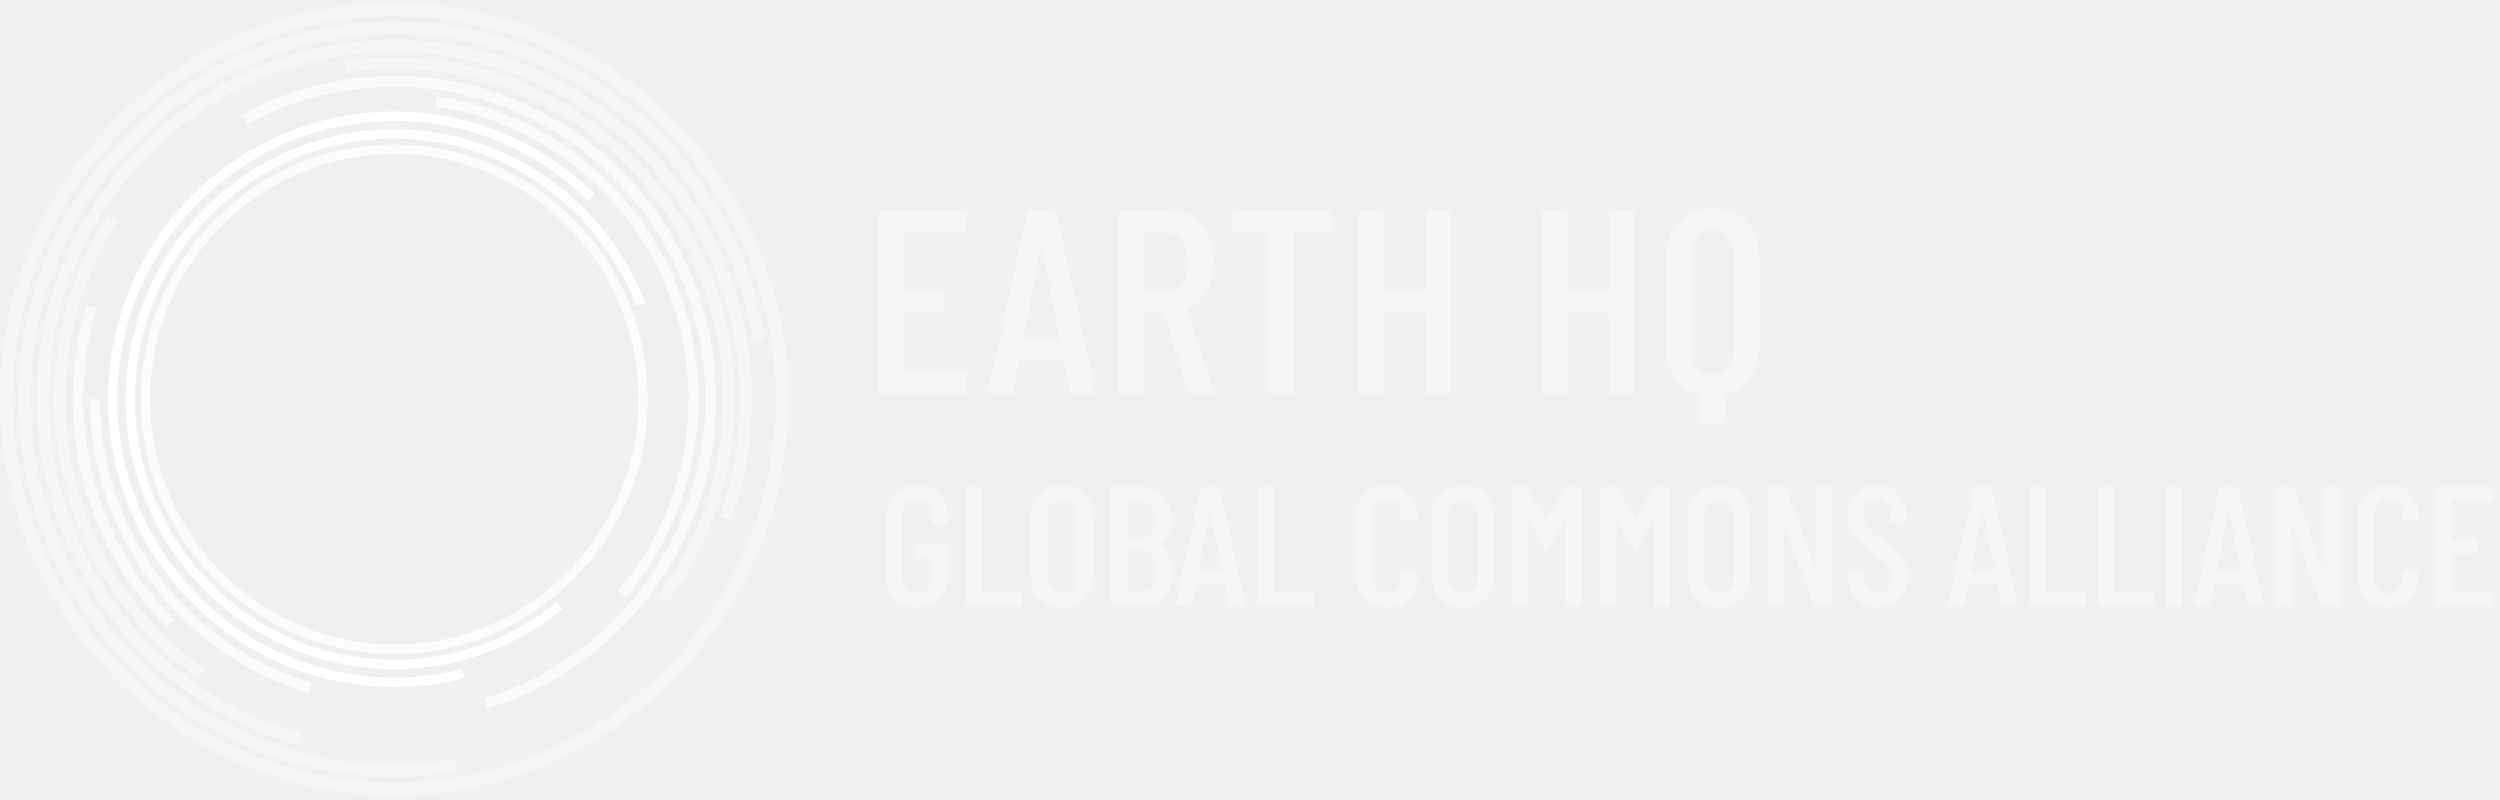
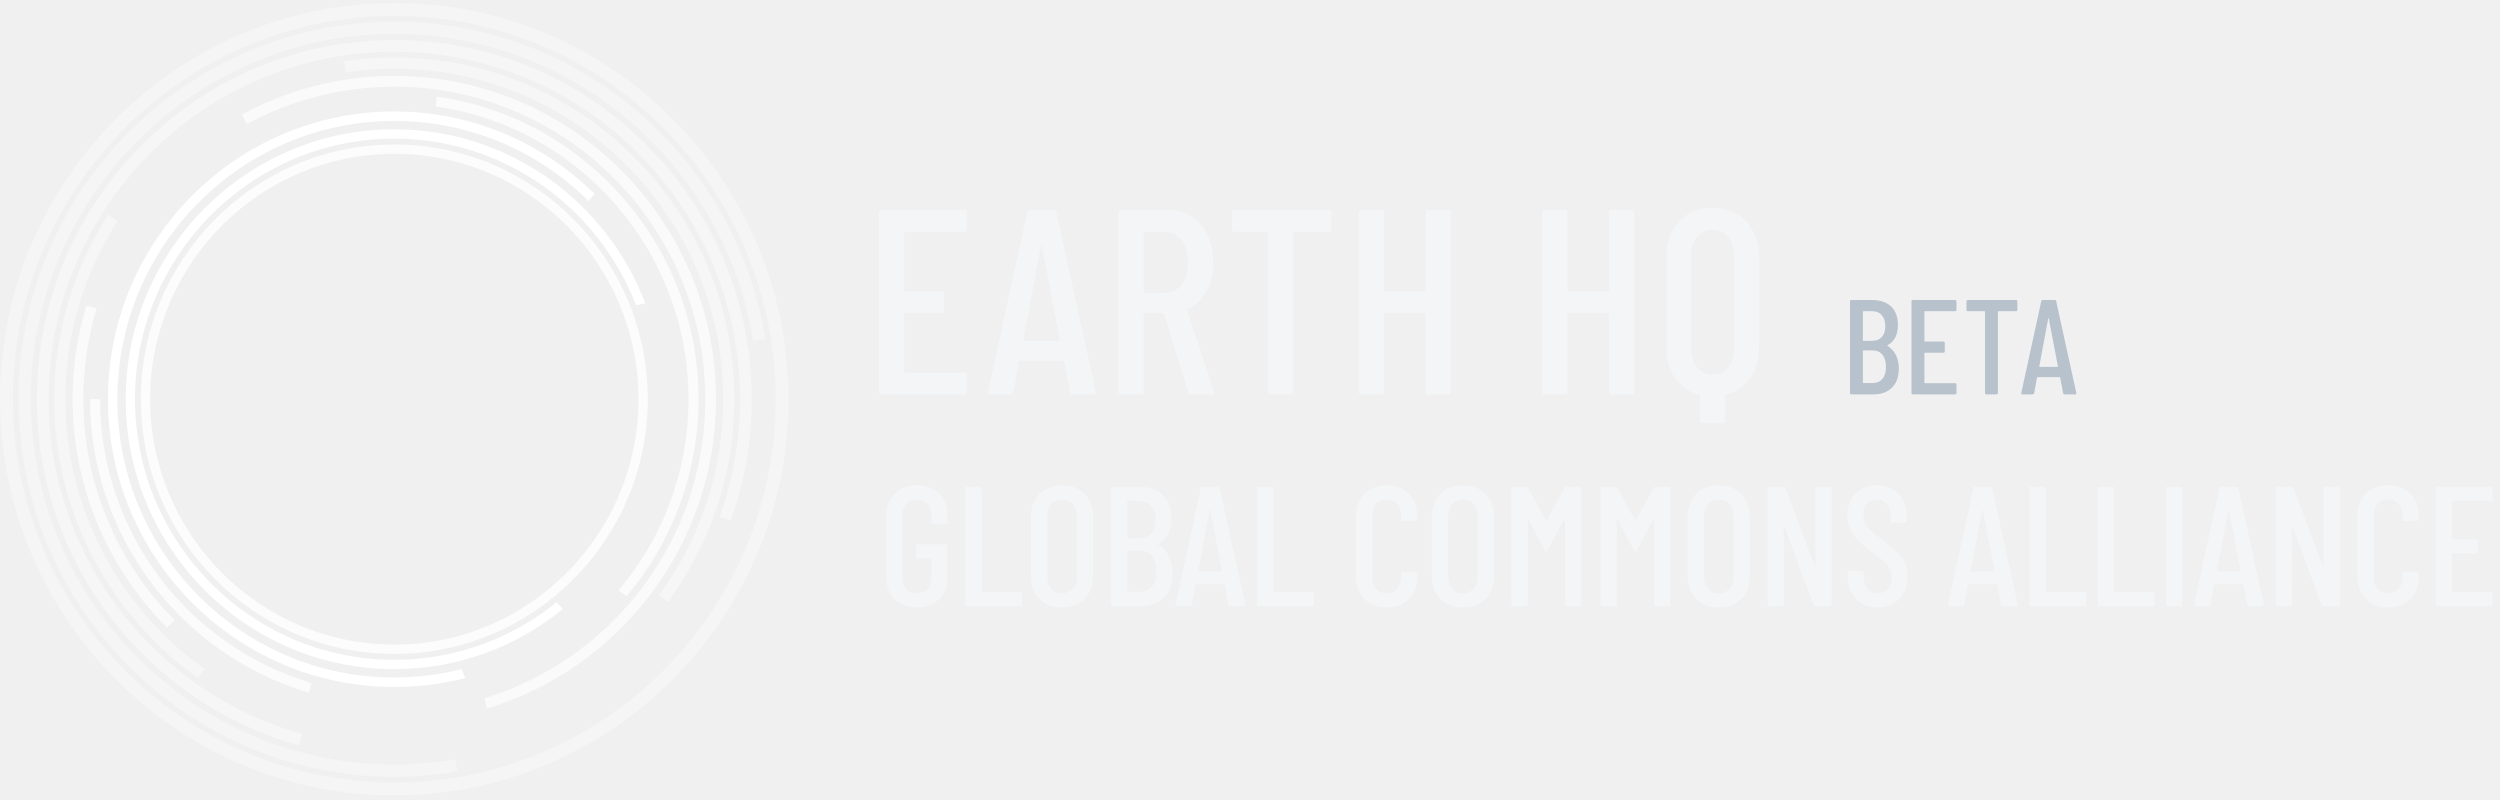
<svg xmlns="http://www.w3.org/2000/svg" width="200px" height="64px" viewBox="0 0 200 64" version="1.1">
  <g id="UI-kit" stroke="none" stroke-width="1" fill="none" fill-rule="evenodd">
-     <g id="Earth-Dashboard-UI-kit" transform="translate(-134, -2851)">
-       <g id="Earth-HQ_1-Copy-2" transform="translate(134, 2851)">
+     <g id="Earth-Dashboard-UI-kit" transform="translate(-134, -3031)">
+       <g id="Earth-HQ_1-Copy-2" transform="translate(134, 3031)">
        <path d="M31.543,12.305 C20.772,12.305 12.008,21.112 12.008,31.937 C12.008,42.761 20.772,51.567 31.543,51.567 C42.315,51.567 51.079,42.761 51.079,31.937 C51.079,21.112 42.315,12.305 31.543,12.305 Z M31.543,52.312 C20.364,52.312 11.268,43.172 11.268,31.937 C11.268,20.701 20.364,11.561 31.543,11.561 C42.724,11.561 51.819,20.701 51.819,31.937 C51.819,43.172 42.724,52.312 31.543,52.312 L31.543,52.312 Z" id="Fill-1" fill="#FFFFFF" opacity="0.795" />
        <path d="M31.537,10.346 C19.699,10.346 10.058,20.034 10.058,31.932 C10.058,43.841 19.699,53.529 31.537,53.529 C36.648,53.529 41.352,51.731 45.031,48.716 L44.524,48.183 C40.969,51.06 36.451,52.785 31.537,52.785 C20.106,52.785 10.798,43.432 10.798,31.932 C10.798,20.444 20.106,11.09 31.537,11.09 C40.34,11.09 47.882,16.622 50.882,24.413 L51.623,24.265 C48.549,16.139 40.697,10.346 31.537,10.346" id="Fill-2" fill="#FFFFFF" />
        <path d="M31.537,9.676 C37.599,9.676 43.093,12.119 47.092,16.089 L47.561,15.506 C43.426,11.424 37.772,8.919 31.537,8.919 C18.909,8.919 8.638,19.241 8.638,31.932 C8.638,44.623 18.909,54.956 31.537,54.956 C33.5,54.956 35.401,54.708 37.216,54.248 L36.932,53.529 C35.204,53.963 33.402,54.199 31.537,54.199 C19.329,54.199 9.391,44.213 9.391,31.932 C9.391,19.662 19.329,9.676 31.537,9.676" id="Fill-3" fill="#FFFFFF" />
        <path d="M8.008,31.932 L7.206,31.932 C7.206,43.034 14.613,52.45 24.723,55.416 L24.92,54.633 C15.156,51.756 8.008,42.674 8.008,31.932 Z M34.945,7.728 L34.846,8.522 C46.277,10.135 55.079,20.022 55.079,31.932 C55.079,37.775 52.969,43.121 49.462,47.252 L50.129,47.698 C53.721,43.432 55.882,37.935 55.882,31.932 C55.882,19.612 46.771,9.391 34.945,7.728 L34.945,7.728 Z" id="Fill-4" fill="#FFFFFF" opacity="0.703" />
        <path d="M7.737,24.662 L6.922,24.439 C6.193,26.808 5.811,29.326 5.811,31.932 C5.811,39.064 8.699,45.54 13.366,50.205 L13.959,49.609 C9.453,45.081 6.663,38.829 6.663,31.932 C6.663,29.4 7.033,26.969 7.737,24.662 Z M31.537,6.077 C27.142,6.077 22.995,7.194 19.366,9.155 L19.724,9.936 C23.242,8.026 27.266,6.934 31.537,6.934 C45.265,6.934 56.425,18.149 56.425,31.932 C56.425,43.208 48.969,52.76 38.747,55.862 L38.957,56.68 C49.549,53.48 57.276,43.604 57.276,31.932 C57.276,17.677 45.734,6.077 31.537,6.077 L31.537,6.077 Z" id="Fill-5" fill="#FFFFFF" opacity="0.696" />
        <path d="M5.231,31.932 C5.231,26.683 6.761,21.796 9.403,17.69 L8.638,17.206 C5.922,21.461 4.342,26.51 4.342,31.932 C4.342,41.136 8.885,49.299 15.847,54.248 L16.378,53.529 C9.638,48.74 5.231,40.851 5.231,31.932 Z M31.537,4.602 C30.179,4.602 28.846,4.701 27.538,4.9 L27.649,5.78 L27.636,5.793 C28.908,5.594 30.217,5.495 31.537,5.495 C46.055,5.495 57.857,17.354 57.857,31.932 C57.857,37.811 55.944,43.245 52.697,47.636 L53.425,48.158 C56.771,43.618 58.746,38.01 58.746,31.932 C58.746,16.859 46.549,4.602 31.537,4.602 L31.537,4.602 Z" id="Fill-6" fill="#FFFFFF" opacity="0.399" />
        <path d="M31.537,3.2 C15.773,3.2 2.947,16.089 2.947,31.932 C2.947,45.143 11.848,56.283 23.933,59.633 L24.167,58.715 C12.49,55.477 3.885,44.697 3.885,31.932 C3.885,16.61 16.292,4.143 31.537,4.143 C46.796,4.143 59.203,16.61 59.203,31.932 C59.203,35.231 58.622,38.407 57.573,41.347 L58.45,41.645 C59.548,38.605 60.141,35.343 60.141,31.932 C60.141,16.089 47.315,3.2 31.537,3.2" id="Fill-7" fill="#FFFFFF" opacity="0.399" />
        <path d="M31.537,1.724 C14.959,1.724 1.478,15.27 1.478,31.932 C1.478,48.592 14.959,62.151 31.537,62.151 C33.266,62.151 34.969,62.002 36.624,61.705 L36.414,60.75 L36.414,60.736 C34.834,61.022 33.204,61.159 31.537,61.159 C15.513,61.159 2.465,48.046 2.465,31.932 C2.465,15.828 15.513,2.716 31.537,2.716 C45.993,2.716 58.017,13.373 60.251,27.266 L61.227,27.143 C58.944,12.753 46.5,1.724 31.537,1.724" id="Fill-8" fill="#FFFFFF" opacity="0.304" />
        <path d="M31.543,1.279 C14.721,1.279 1.036,15.031 1.036,31.937 C1.036,48.841 14.721,62.594 31.543,62.594 C48.366,62.594 62.051,48.841 62.051,31.937 C62.051,15.031 48.366,1.279 31.543,1.279 Z M31.543,63.634 C14.15,63.634 0,49.415 0,31.937 C0,14.458 14.15,0.238 31.543,0.238 C48.937,0.238 63.087,14.458 63.087,31.937 C63.087,49.415 48.937,63.634 31.543,63.634 L31.543,63.634 Z" id="Fill-10" fill="#FFFFFF" opacity="0.303" />
        <path d="M77.141,18.547 L72.419,18.547 C72.363,18.547 72.335,18.575 72.335,18.632 L72.335,23.207 C72.335,23.264 72.363,23.293 72.419,23.293 L75.315,23.293 C75.455,23.293 75.525,23.362 75.525,23.503 L75.525,24.832 C75.525,24.972 75.455,25.043 75.315,25.043 L72.419,25.043 C72.363,25.043 72.335,25.071 72.335,25.127 L72.335,29.725 C72.335,29.781 72.363,29.809 72.419,29.809 L77.141,29.809 C77.281,29.809 77.351,29.88 77.351,30.02 L77.351,31.348 C77.351,31.489 77.281,31.559 77.141,31.559 L70.53,31.559 C70.391,31.559 70.32,31.489 70.32,31.348 L70.32,17.008 C70.32,16.867 70.391,16.797 70.53,16.797 L77.141,16.797 C77.281,16.797 77.351,16.867 77.351,17.008 L77.351,18.337 C77.351,18.477 77.281,18.547 77.141,18.547" id="Fill-12" fill="#F3F5F7" />
        <path d="M81.926,27.257 L84.717,27.257 C84.759,27.257 84.78,27.229 84.78,27.172 L83.353,19.686 C83.339,19.658 83.325,19.644 83.311,19.644 C83.297,19.644 83.283,19.658 83.269,19.686 L81.863,27.172 C81.863,27.229 81.884,27.257 81.926,27.257 Z M85.599,31.37 L85.137,28.945 C85.137,28.916 85.126,28.895 85.105,28.881 C85.084,28.867 85.06,28.86 85.032,28.86 L81.611,28.86 C81.583,28.86 81.559,28.867 81.538,28.881 C81.517,28.895 81.506,28.916 81.506,28.945 L81.065,31.37 C81.051,31.496 80.974,31.559 80.834,31.559 L79.239,31.559 C79.169,31.559 79.117,31.538 79.082,31.496 C79.047,31.454 79.036,31.398 79.051,31.327 L82.178,16.986 C82.206,16.86 82.283,16.797 82.409,16.797 L84.276,16.797 C84.416,16.797 84.493,16.86 84.507,16.986 L87.655,31.327 L87.655,31.37 C87.655,31.496 87.592,31.559 87.466,31.559 L85.829,31.559 C85.703,31.559 85.626,31.496 85.599,31.37 L85.599,31.37 Z" id="Fill-13" fill="#F3F5F7" />
        <path d="M91.495,18.632 L91.495,23.356 C91.495,23.412 91.523,23.44 91.579,23.44 L93.132,23.44 C93.705,23.44 94.167,23.219 94.517,22.776 C94.866,22.333 95.042,21.746 95.042,21.015 C95.042,20.256 94.866,19.655 94.517,19.212 C94.167,18.768 93.705,18.547 93.132,18.547 L91.579,18.547 C91.523,18.547 91.495,18.575 91.495,18.632 Z M95.063,31.391 L93.132,25.106 C93.118,25.064 93.09,25.043 93.048,25.043 L91.579,25.043 C91.523,25.043 91.495,25.071 91.495,25.127 L91.495,31.348 C91.495,31.489 91.425,31.559 91.285,31.559 L89.69,31.559 C89.55,31.559 89.48,31.489 89.48,31.348 L89.48,17.008 C89.48,16.867 89.55,16.797 89.69,16.797 L93.447,16.797 C94.161,16.797 94.79,16.973 95.335,17.324 C95.881,17.676 96.304,18.171 96.605,18.811 C96.906,19.451 97.056,20.178 97.056,20.994 C97.056,21.879 96.875,22.649 96.511,23.303 C96.147,23.957 95.65,24.431 95.021,24.727 C94.979,24.769 94.965,24.81 94.979,24.853 L97.12,31.327 L97.14,31.412 C97.14,31.51 97.078,31.559 96.952,31.559 L95.315,31.559 C95.189,31.559 95.105,31.503 95.063,31.391 L95.063,31.391 Z" id="Fill-14" fill="#F3F5F7" />
        <path d="M106.521,17.008 L106.521,18.337 C106.521,18.477 106.451,18.547 106.312,18.547 L103.562,18.547 C103.506,18.547 103.478,18.575 103.478,18.632 L103.478,31.348 C103.478,31.489 103.408,31.559 103.268,31.559 L101.673,31.559 C101.534,31.559 101.463,31.489 101.463,31.348 L101.463,18.632 C101.463,18.575 101.435,18.547 101.38,18.547 L98.777,18.547 C98.637,18.547 98.567,18.477 98.567,18.337 L98.567,17.008 C98.567,16.867 98.637,16.797 98.777,16.797 L106.312,16.797 C106.451,16.797 106.521,16.867 106.521,17.008" id="Fill-15" fill="#F3F5F7" />
        <path d="M114.265,16.797 L115.86,16.797 C116,16.797 116.07,16.867 116.07,17.008 L116.07,31.348 C116.07,31.489 116,31.559 115.86,31.559 L114.265,31.559 C114.125,31.559 114.055,31.489 114.055,31.348 L114.055,25.127 C114.055,25.071 114.027,25.043 113.971,25.043 L110.803,25.043 C110.746,25.043 110.718,25.071 110.718,25.127 L110.718,31.348 C110.718,31.489 110.648,31.559 110.508,31.559 L108.913,31.559 C108.773,31.559 108.703,31.489 108.703,31.348 L108.703,17.008 C108.703,16.867 108.773,16.797 108.913,16.797 L110.508,16.797 C110.648,16.797 110.718,16.867 110.718,17.008 L110.718,23.207 C110.718,23.264 110.746,23.293 110.803,23.293 L113.971,23.293 C114.027,23.293 114.055,23.264 114.055,23.207 L114.055,17.008 C114.055,16.867 114.125,16.797 114.265,16.797" id="Fill-16" fill="#F3F5F7" />
        <path d="M128.934,16.797 L130.529,16.797 C130.668,16.797 130.739,16.867 130.739,17.008 L130.739,31.348 C130.739,31.489 130.668,31.559 130.529,31.559 L128.934,31.559 C128.794,31.559 128.724,31.489 128.724,31.348 L128.724,25.127 C128.724,25.071 128.696,25.043 128.64,25.043 L125.471,25.043 C125.415,25.043 125.387,25.071 125.387,25.127 L125.387,31.348 C125.387,31.489 125.317,31.559 125.178,31.559 L123.583,31.559 C123.443,31.559 123.373,31.489 123.373,31.348 L123.373,17.008 C123.373,16.867 123.443,16.797 123.583,16.797 L125.178,16.797 C125.317,16.797 125.387,16.867 125.387,17.008 L125.387,23.207 C125.387,23.264 125.415,23.293 125.471,23.293 L128.64,23.293 C128.696,23.293 128.724,23.264 128.724,23.207 L128.724,17.008 C128.724,16.867 128.794,16.797 128.934,16.797" id="Fill-17" fill="#F3F5F7" />
        <path d="M138.713,20.382 C138.713,19.792 138.555,19.31 138.241,18.937 C137.926,18.565 137.517,18.378 137.013,18.378 C136.51,18.378 136.1,18.565 135.786,18.937 C135.471,19.31 135.314,19.792 135.314,20.382 L135.314,27.974 C135.314,28.565 135.471,29.047 135.786,29.419 C136.1,29.792 136.51,29.978 137.013,29.978 C137.517,29.978 137.926,29.792 138.241,29.419 C138.555,29.047 138.713,28.565 138.713,27.974 L138.713,20.382 Z M139.7,17.725 C140.385,18.456 140.728,19.412 140.728,20.593 L140.728,27.763 C140.728,28.734 140.49,29.56 140.015,30.241 C139.539,30.923 138.895,31.37 138.083,31.58 C138.042,31.608 138.021,31.644 138.021,31.686 L138.021,33.647 C138.021,33.788 137.951,33.858 137.811,33.858 L136.195,33.858 C136.055,33.858 135.985,33.788 135.985,33.647 L135.985,31.686 C135.985,31.644 135.964,31.608 135.922,31.58 C135.11,31.356 134.471,30.905 134.002,30.231 C133.533,29.556 133.299,28.734 133.299,27.763 L133.299,20.593 C133.299,19.412 133.642,18.456 134.327,17.725 C135.013,16.994 135.908,16.628 137.013,16.628 C138.118,16.628 139.014,16.994 139.7,17.725 L139.7,17.725 Z" id="Fill-18" fill="#F3F5F7" />
        <path d="M71.578,47.943 C71.13,47.507 70.906,46.929 70.906,46.21 L70.906,41.216 C70.906,40.498 71.13,39.92 71.578,39.483 C72.026,39.046 72.617,38.827 73.35,38.827 C74.083,38.827 74.676,39.046 75.129,39.483 C75.582,39.92 75.808,40.502 75.808,41.23 L75.808,41.802 C75.808,41.894 75.763,41.939 75.673,41.939 L74.641,41.939 C74.55,41.939 74.505,41.894 74.505,41.802 L74.505,41.202 C74.505,40.829 74.398,40.529 74.186,40.302 C73.972,40.074 73.694,39.96 73.35,39.96 C73.006,39.96 72.728,40.074 72.515,40.302 C72.302,40.529 72.196,40.829 72.196,41.202 L72.196,46.224 C72.196,46.597 72.302,46.898 72.515,47.124 C72.728,47.352 73.006,47.466 73.35,47.466 C73.694,47.466 73.972,47.352 74.186,47.124 C74.398,46.898 74.505,46.597 74.505,46.224 L74.505,44.723 C74.505,44.687 74.486,44.669 74.45,44.669 L73.418,44.669 C73.327,44.669 73.283,44.623 73.283,44.532 L73.283,43.686 C73.283,43.595 73.327,43.55 73.418,43.55 L75.673,43.55 C75.763,43.55 75.808,43.595 75.808,43.686 L75.808,46.21 C75.808,46.929 75.582,47.507 75.129,47.943 C74.676,48.38 74.083,48.598 73.35,48.598 C72.617,48.598 72.026,48.38 71.578,47.943" id="Fill-19" fill="#F3F5F7" />
+         <path d="M161.388,24.108 L161.388,24.788 C161.388,24.859 161.352,24.895 161.281,24.895 L159.874,24.895 C159.846,24.895 159.831,24.91 159.831,24.938 L159.831,31.442 C159.831,31.514 159.796,31.55 159.724,31.55 L158.908,31.55 C158.837,31.55 158.801,31.514 158.801,31.442 L158.801,24.938 C158.801,24.91 158.787,24.895 158.758,24.895 L157.427,24.895 C157.356,24.895 157.32,24.859 157.32,24.788 L157.32,24.108 C157.32,24.036 157.356,24 157.427,24 L161.281,24 C161.352,24 161.388,24.036 161.388,24.108" id="Fill-15-Copy" fill="#B7C2CC" />
+         <path d="M150.592,30.31 C150.782,30.087 150.877,29.77 150.877,29.361 C150.877,28.944 150.784,28.618 150.598,28.384 C150.411,28.151 150.154,28.034 149.825,28.034 L149.073,28.034 C149.045,28.034 149.03,28.048 149.03,28.077 L149.03,30.601 C149.03,30.63 149.045,30.644 149.073,30.644 L149.814,30.644 C150.143,30.644 150.402,30.533 150.592,30.31 Z M149.03,24.938 L149.03,27.225 C149.03,27.253 149.045,27.268 149.073,27.268 L149.76,27.268 C150.097,27.268 150.358,27.166 150.544,26.961 C150.73,26.755 150.823,26.47 150.823,26.104 C150.823,25.722 150.73,25.426 150.544,25.214 C150.358,25.001 150.097,24.895 149.76,24.895 L149.073,24.895 C149.045,24.895 149.03,24.909 149.03,24.938 Z M151.354,31.011 C150.986,31.371 150.501,31.55 149.9,31.55 L148.108,31.55 C148.036,31.55 148,31.514 148,31.442 L148,24.108 C148,24.036 148.036,24 148.108,24 L149.75,24 C150.4,24 150.91,24.171 151.279,24.512 C151.647,24.854 151.832,25.352 151.832,26.006 C151.832,26.783 151.556,27.319 151.005,27.613 C150.969,27.635 150.966,27.653 150.995,27.667 C151.281,27.839 151.505,28.081 151.665,28.39 C151.826,28.699 151.907,29.066 151.907,29.49 C151.907,30.144 151.723,30.652 151.354,31.011 L151.354,31.011 Z" id="Fill-22" fill="#B7C2CC" />
+         <path d="M163.174,29.349 L164.601,29.349 C164.623,29.349 164.633,29.335 164.633,29.307 L163.903,25.478 C163.896,25.464 163.889,25.456 163.882,25.456 C163.875,25.456 163.868,25.464 163.86,25.478 L163.141,29.307 C163.141,29.335 163.152,29.349 163.174,29.349 Z M165.052,31.453 L164.816,30.213 C164.816,30.198 164.81,30.188 164.8,30.18 C164.789,30.174 164.777,30.17 164.762,30.17 L163.012,30.17 C162.998,30.17 162.985,30.174 162.975,30.18 C162.964,30.188 162.959,30.198 162.959,30.213 L162.733,31.453 C162.726,31.518 162.687,31.55 162.615,31.55 L161.8,31.55 C161.764,31.55 161.737,31.54 161.719,31.518 C161.701,31.496 161.696,31.467 161.703,31.431 L163.302,24.097 C163.316,24.032 163.356,24 163.42,24 L164.376,24 C164.447,24 164.487,24.032 164.494,24.097 L166.103,31.431 L166.103,31.453 C166.103,31.518 166.072,31.55 166.007,31.55 L165.17,31.55 C165.106,31.55 165.066,31.518 165.052,31.453 L165.052,31.453 Z" id="Fill-32-Copy" fill="#B7C2CC" />
+         <path d="M156.409,24.895 L153.993,24.895 C153.965,24.895 153.951,24.909 153.951,24.938 L153.951,27.279 C153.951,27.308 153.965,27.322 153.993,27.322 L155.475,27.322 C155.546,27.322 155.582,27.358 155.582,27.43 L155.582,28.109 C155.582,28.182 155.546,28.217 155.475,28.217 L153.993,28.217 C153.965,28.217 153.951,28.231 153.951,28.26 L153.951,30.612 C153.951,30.641 153.965,30.655 153.993,30.655 L156.409,30.655 C156.48,30.655 156.516,30.691 156.516,30.763 L156.516,31.442 C156.516,31.514 156.48,31.55 156.409,31.55 L153.028,31.55 C152.956,31.55 152.92,31.514 152.92,31.442 L152.92,24.108 C152.92,24.036 152.956,24 153.028,24 L156.409,24 C156.48,24 156.516,24.036 156.516,24.108 L156.516,24.787 C156.516,24.86 156.48,24.895 156.409,24.895" id="Fill-39-Copy" fill="#B7C2CC" />
        <path d="M77.234,48.353 L77.234,39.073 C77.234,38.982 77.279,38.937 77.37,38.937 L78.402,38.937 C78.492,38.937 78.537,38.982 78.537,39.073 L78.537,47.302 C78.537,47.339 78.555,47.356 78.592,47.356 L81.633,47.356 C81.724,47.356 81.769,47.402 81.769,47.493 L81.769,48.353 C81.769,48.444 81.724,48.489 81.633,48.489 L77.37,48.489 C77.279,48.489 77.234,48.444 77.234,48.353" id="Fill-20" fill="#F3F5F7" />
        <path d="M85.816,47.104 C86.033,46.863 86.142,46.547 86.142,46.155 L86.142,41.27 C86.142,40.879 86.033,40.563 85.816,40.322 C85.599,40.081 85.309,39.96 84.947,39.96 C84.594,39.96 84.31,40.081 84.098,40.322 C83.885,40.563 83.779,40.879 83.779,41.27 L83.779,46.155 C83.779,46.547 83.885,46.863 84.098,47.104 C84.31,47.346 84.594,47.466 84.947,47.466 C85.309,47.466 85.599,47.346 85.816,47.104 Z M83.154,47.916 C82.702,47.461 82.475,46.857 82.475,46.101 L82.475,41.339 C82.475,40.583 82.702,39.977 83.154,39.517 C83.607,39.058 84.204,38.827 84.947,38.827 C85.698,38.827 86.303,39.058 86.76,39.517 C87.217,39.977 87.445,40.583 87.445,41.339 L87.445,46.101 C87.445,46.857 87.217,47.461 86.76,47.916 C86.303,48.371 85.698,48.598 84.947,48.598 C84.204,48.598 83.607,48.371 83.154,47.916 L83.154,47.916 Z" id="Fill-21" fill="#F3F5F7" />
        <path d="M92.151,46.92 C92.391,46.638 92.511,46.237 92.511,45.719 C92.511,45.191 92.393,44.78 92.158,44.484 C91.922,44.188 91.596,44.041 91.18,44.041 L90.229,44.041 C90.193,44.041 90.175,44.059 90.175,44.095 L90.175,47.288 C90.175,47.325 90.193,47.343 90.229,47.343 L91.166,47.343 C91.583,47.343 91.911,47.202 92.151,46.92 Z M90.175,40.124 L90.175,43.017 C90.175,43.053 90.193,43.072 90.229,43.072 L91.098,43.072 C91.524,43.072 91.855,42.942 92.09,42.683 C92.325,42.423 92.443,42.062 92.443,41.598 C92.443,41.116 92.325,40.741 92.09,40.472 C91.855,40.204 91.524,40.07 91.098,40.07 L90.229,40.07 C90.193,40.07 90.175,40.087 90.175,40.124 Z M93.115,47.807 C92.649,48.262 92.036,48.489 91.275,48.489 L89.008,48.489 C88.917,48.489 88.871,48.444 88.871,48.353 L88.871,39.073 C88.871,38.982 88.917,38.937 89.008,38.937 L91.085,38.937 C91.908,38.937 92.554,39.153 93.02,39.585 C93.486,40.018 93.719,40.648 93.719,41.475 C93.719,42.458 93.371,43.136 92.673,43.509 C92.628,43.536 92.624,43.558 92.66,43.577 C93.022,43.795 93.305,44.1 93.508,44.491 C93.712,44.882 93.814,45.346 93.814,45.883 C93.814,46.71 93.581,47.352 93.115,47.807 L93.115,47.807 Z" id="Fill-22" fill="#F3F5F7" />
        <path d="M95.906,45.705 L97.712,45.705 C97.739,45.705 97.752,45.687 97.752,45.651 L96.829,40.806 C96.82,40.789 96.811,40.779 96.802,40.779 C96.793,40.779 96.784,40.789 96.775,40.806 L95.865,45.651 C95.865,45.687 95.878,45.705 95.906,45.705 Z M98.282,48.366 L97.983,46.797 C97.983,46.779 97.976,46.765 97.963,46.756 C97.949,46.748 97.934,46.743 97.915,46.743 L95.702,46.743 C95.684,46.743 95.668,46.748 95.655,46.756 C95.641,46.765 95.634,46.779 95.634,46.797 L95.349,48.366 C95.34,48.448 95.29,48.489 95.199,48.489 L94.167,48.489 C94.122,48.489 94.088,48.476 94.065,48.448 C94.043,48.421 94.036,48.384 94.045,48.339 L96.068,39.06 C96.087,38.978 96.137,38.937 96.218,38.937 L97.426,38.937 C97.517,38.937 97.567,38.978 97.576,39.06 L99.613,48.339 L99.613,48.366 C99.613,48.448 99.572,48.489 99.49,48.489 L98.431,48.489 C98.35,48.489 98.3,48.448 98.282,48.366 L98.282,48.366 Z" id="Fill-23" fill="#F3F5F7" />
        <path d="M100.563,48.353 L100.563,39.073 C100.563,38.982 100.609,38.937 100.699,38.937 L101.731,38.937 C101.821,38.937 101.867,38.982 101.867,39.073 L101.867,47.302 C101.867,47.339 101.885,47.356 101.921,47.356 L104.962,47.356 C105.053,47.356 105.098,47.402 105.098,47.493 L105.098,48.353 C105.098,48.444 105.053,48.489 104.962,48.489 L100.699,48.489 C100.609,48.489 100.563,48.444 100.563,48.353" id="Fill-24" fill="#F3F5F7" />
        <path d="M109.152,47.923 C108.703,47.473 108.48,46.875 108.48,46.128 L108.48,41.284 C108.48,40.538 108.703,39.943 109.152,39.497 C109.6,39.051 110.191,38.827 110.924,38.827 C111.666,38.827 112.261,39.051 112.71,39.497 C113.158,39.943 113.382,40.538 113.382,41.284 L113.382,41.502 C113.382,41.593 113.337,41.639 113.246,41.639 L112.214,41.693 C112.124,41.693 112.078,41.648 112.078,41.557 L112.078,41.202 C112.078,40.829 111.972,40.529 111.759,40.302 C111.546,40.074 111.268,39.96 110.924,39.96 C110.579,39.96 110.304,40.074 110.096,40.302 C109.887,40.529 109.784,40.829 109.784,41.202 L109.784,46.224 C109.784,46.597 109.887,46.898 110.096,47.124 C110.304,47.352 110.579,47.466 110.924,47.466 C111.268,47.466 111.546,47.352 111.759,47.124 C111.972,46.898 112.078,46.597 112.078,46.224 L112.078,45.869 C112.078,45.779 112.124,45.733 112.214,45.733 L113.246,45.787 C113.337,45.787 113.382,45.833 113.382,45.924 L113.382,46.128 C113.382,46.875 113.158,47.473 112.71,47.923 C112.261,48.373 111.666,48.598 110.924,48.598 C110.191,48.598 109.6,48.373 109.152,47.923" id="Fill-25" fill="#F3F5F7" />
        <path d="M117.89,47.104 C118.108,46.863 118.216,46.547 118.216,46.155 L118.216,41.27 C118.216,40.879 118.108,40.563 117.89,40.322 C117.673,40.081 117.384,39.96 117.021,39.96 C116.668,39.96 116.385,40.081 116.172,40.322 C115.96,40.563 115.853,40.879 115.853,41.27 L115.853,46.155 C115.853,46.547 115.96,46.863 116.172,47.104 C116.385,47.346 116.668,47.466 117.021,47.466 C117.384,47.466 117.673,47.346 117.89,47.104 Z M115.229,47.916 C114.776,47.461 114.55,46.857 114.55,46.101 L114.55,41.339 C114.55,40.583 114.776,39.977 115.229,39.517 C115.682,39.058 116.279,38.827 117.021,38.827 C117.773,38.827 118.377,39.058 118.834,39.517 C119.292,39.977 119.52,40.583 119.52,41.339 L119.52,46.101 C119.52,46.857 119.292,47.461 118.834,47.916 C118.377,48.371 117.773,48.598 117.021,48.598 C116.279,48.598 115.682,48.371 115.229,47.916 L115.229,47.916 Z" id="Fill-26" fill="#F3F5F7" />
        <path d="M125.332,38.937 L126.364,38.937 C126.455,38.937 126.5,38.982 126.5,39.073 L126.5,48.353 C126.5,48.444 126.455,48.489 126.364,48.489 L125.332,48.489 C125.241,48.489 125.196,48.444 125.196,48.353 L125.196,41.584 C125.196,41.557 125.189,41.544 125.176,41.544 C125.162,41.544 125.146,41.553 125.128,41.571 L123.824,44.013 C123.797,44.077 123.757,44.109 123.702,44.109 C123.648,44.109 123.608,44.077 123.581,44.013 L122.29,41.584 C122.272,41.566 122.256,41.557 122.243,41.557 C122.229,41.557 122.223,41.571 122.223,41.598 L122.223,48.353 C122.223,48.444 122.177,48.489 122.087,48.489 L121.054,48.489 C120.964,48.489 120.918,48.444 120.918,48.353 L120.918,39.073 C120.918,38.982 120.964,38.937 121.054,38.937 L122.087,38.937 C122.149,38.937 122.204,38.969 122.25,39.033 L123.675,41.598 C123.684,41.607 123.698,41.612 123.715,41.612 C123.734,41.612 123.747,41.607 123.757,41.598 L125.169,39.033 C125.204,38.969 125.259,38.937 125.332,38.937" id="Fill-27" fill="#F3F5F7" />
        <path d="M132.461,38.937 L133.493,38.937 C133.584,38.937 133.629,38.982 133.629,39.073 L133.629,48.353 C133.629,48.444 133.584,48.489 133.493,48.489 L132.461,48.489 C132.371,48.489 132.325,48.444 132.325,48.353 L132.325,41.584 C132.325,41.557 132.318,41.544 132.305,41.544 C132.291,41.544 132.275,41.553 132.258,41.571 L130.954,44.013 C130.926,44.077 130.886,44.109 130.831,44.109 C130.777,44.109 130.737,44.077 130.71,44.013 L129.419,41.584 C129.401,41.566 129.385,41.557 129.372,41.557 C129.358,41.557 129.352,41.571 129.352,41.598 L129.352,48.353 C129.352,48.444 129.306,48.489 129.216,48.489 L128.183,48.489 C128.093,48.489 128.048,48.444 128.048,48.353 L128.048,39.073 C128.048,38.982 128.093,38.937 128.183,38.937 L129.216,38.937 C129.279,38.937 129.333,38.969 129.379,39.033 L130.804,41.598 C130.813,41.607 130.827,41.612 130.845,41.612 C130.863,41.612 130.876,41.607 130.886,41.598 L132.298,39.033 C132.334,38.969 132.388,38.937 132.461,38.937" id="Fill-28" fill="#F3F5F7" />
        <path d="M138.354,47.104 C138.572,46.863 138.681,46.547 138.681,46.155 L138.681,41.27 C138.681,40.879 138.572,40.563 138.354,40.322 C138.137,40.081 137.848,39.96 137.485,39.96 C137.132,39.96 136.85,40.081 136.637,40.322 C136.424,40.563 136.318,40.879 136.318,41.27 L136.318,46.155 C136.318,46.547 136.424,46.863 136.637,47.104 C136.85,47.346 137.132,47.466 137.485,47.466 C137.848,47.466 138.137,47.346 138.354,47.104 Z M135.693,47.916 C135.24,47.461 135.014,46.857 135.014,46.101 L135.014,41.339 C135.014,40.583 135.24,39.977 135.693,39.517 C136.145,39.058 136.743,38.827 137.485,38.827 C138.237,38.827 138.841,39.058 139.298,39.517 C139.755,39.977 139.984,40.583 139.984,41.339 L139.984,46.101 C139.984,46.857 139.755,47.461 139.298,47.916 C138.841,48.371 138.237,48.598 137.485,48.598 C136.743,48.598 136.145,48.371 135.693,47.916 L135.693,47.916 Z" id="Fill-29" fill="#F3F5F7" />
        <path d="M145.375,38.937 L146.394,38.937 C146.484,38.937 146.529,38.982 146.529,39.073 L146.529,48.353 C146.529,48.444 146.484,48.489 146.394,48.489 L145.226,48.489 C145.154,48.489 145.104,48.453 145.076,48.38 L142.768,42.144 C142.759,42.126 142.745,42.119 142.727,42.124 C142.708,42.128 142.7,42.139 142.7,42.158 L142.713,48.353 C142.713,48.444 142.668,48.489 142.577,48.489 L141.546,48.489 C141.455,48.489 141.41,48.444 141.41,48.353 L141.41,39.073 C141.41,38.982 141.455,38.937 141.546,38.937 L142.7,38.937 C142.772,38.937 142.822,38.974 142.85,39.046 L145.171,45.282 C145.181,45.309 145.194,45.321 145.213,45.316 C145.23,45.312 145.239,45.296 145.239,45.269 L145.239,39.073 C145.239,38.982 145.285,38.937 145.375,38.937" id="Fill-30" fill="#F3F5F7" />
        <path d="M148.478,47.923 C148.038,47.473 147.819,46.884 147.819,46.155 L147.819,45.801 C147.819,45.71 147.865,45.665 147.955,45.665 L148.96,45.665 C149.051,45.665 149.096,45.71 149.096,45.801 L149.096,46.087 C149.096,46.506 149.2,46.84 149.408,47.091 C149.616,47.341 149.883,47.466 150.209,47.466 C150.535,47.466 150.805,47.346 151.017,47.104 C151.229,46.863 151.336,46.547 151.336,46.155 C151.336,45.892 151.28,45.66 151.167,45.46 C151.053,45.259 150.904,45.08 150.718,44.921 C150.533,44.762 150.231,44.527 149.815,44.218 C149.354,43.872 148.992,43.577 148.729,43.331 C148.466,43.085 148.245,42.79 148.063,42.444 C147.882,42.099 147.792,41.693 147.792,41.23 C147.792,40.493 148.01,39.908 148.444,39.476 C148.878,39.044 149.445,38.827 150.142,38.827 C150.865,38.827 151.447,39.06 151.887,39.524 C152.325,39.987 152.545,40.597 152.545,41.352 L152.545,41.693 C152.545,41.785 152.5,41.83 152.409,41.83 L151.404,41.83 C151.313,41.83 151.269,41.785 151.269,41.693 L151.269,41.325 C151.269,40.916 151.164,40.586 150.956,40.336 C150.748,40.086 150.476,39.96 150.142,39.96 C149.824,39.96 149.567,40.072 149.367,40.295 C149.168,40.518 149.069,40.829 149.069,41.23 C149.069,41.593 149.168,41.9 149.367,42.151 C149.567,42.401 149.951,42.736 150.522,43.154 C151.065,43.563 151.475,43.895 151.75,44.15 C152.027,44.405 152.239,44.684 152.389,44.989 C152.538,45.294 152.613,45.655 152.613,46.073 C152.613,46.838 152.391,47.45 151.947,47.909 C151.504,48.369 150.924,48.598 150.209,48.598 C149.494,48.598 148.917,48.373 148.478,47.923" id="Fill-31" fill="#F3F5F7" />
        <path d="M157.705,45.705 L159.51,45.705 C159.538,45.705 159.552,45.687 159.552,45.651 L158.628,40.806 C158.619,40.789 158.61,40.779 158.601,40.779 C158.592,40.779 158.583,40.789 158.574,40.806 L157.664,45.651 C157.664,45.687 157.677,45.705 157.705,45.705 Z M160.081,48.366 L159.782,46.797 C159.782,46.779 159.776,46.765 159.762,46.756 C159.749,46.748 159.733,46.743 159.714,46.743 L157.501,46.743 C157.483,46.743 157.466,46.748 157.453,46.756 C157.44,46.765 157.433,46.779 157.433,46.797 L157.148,48.366 C157.139,48.448 157.089,48.489 156.998,48.489 L155.967,48.489 C155.922,48.489 155.887,48.476 155.865,48.448 C155.842,48.421 155.835,48.384 155.845,48.339 L157.868,39.06 C157.885,38.978 157.936,38.937 158.017,38.937 L159.226,38.937 C159.316,38.937 159.366,38.978 159.375,39.06 L161.411,48.339 L161.411,48.366 C161.411,48.448 161.371,48.489 161.29,48.489 L160.231,48.489 C160.149,48.489 160.099,48.448 160.081,48.366 L160.081,48.366 Z" id="Fill-32" fill="#F3F5F7" />
        <path d="M162.362,48.353 L162.362,39.073 C162.362,38.982 162.408,38.937 162.498,38.937 L163.53,38.937 C163.621,38.937 163.666,38.982 163.666,39.073 L163.666,47.302 C163.666,47.339 163.684,47.356 163.72,47.356 L166.762,47.356 C166.852,47.356 166.898,47.402 166.898,47.493 L166.898,48.353 C166.898,48.444 166.852,48.489 166.762,48.489 L162.498,48.489 C162.408,48.489 162.362,48.444 162.362,48.353" id="Fill-33" fill="#F3F5F7" />
        <path d="M167.821,48.353 L167.821,39.073 C167.821,38.982 167.866,38.937 167.957,38.937 L168.989,38.937 C169.08,38.937 169.125,38.982 169.125,39.073 L169.125,47.302 C169.125,47.339 169.144,47.356 169.179,47.356 L172.221,47.356 C172.312,47.356 172.357,47.402 172.357,47.493 L172.357,48.353 C172.357,48.444 172.312,48.489 172.221,48.489 L167.957,48.489 C167.866,48.489 167.821,48.444 167.821,48.353" id="Fill-34" fill="#F3F5F7" />
        <path d="M173.28,48.353 L173.28,39.073 C173.28,38.982 173.325,38.937 173.416,38.937 L174.448,38.937 C174.539,38.937 174.584,38.982 174.584,39.073 L174.584,48.353 C174.584,48.444 174.539,48.489 174.448,48.489 L173.416,48.489 C173.325,48.489 173.28,48.444 173.28,48.353" id="Fill-35" fill="#F3F5F7" />
        <path d="M177.395,45.705 L179.201,45.705 C179.228,45.705 179.241,45.687 179.241,45.651 L178.318,40.806 C178.309,40.789 178.3,40.779 178.291,40.779 C178.282,40.779 178.273,40.789 178.264,40.806 L177.354,45.651 C177.354,45.687 177.368,45.705 177.395,45.705 Z M179.771,48.366 L179.472,46.797 C179.472,46.779 179.465,46.765 179.452,46.756 C179.438,46.748 179.423,46.743 179.405,46.743 L177.191,46.743 C177.173,46.743 177.157,46.748 177.144,46.756 C177.13,46.765 177.124,46.779 177.124,46.797 L176.838,48.366 C176.829,48.448 176.779,48.489 176.689,48.489 L175.656,48.489 C175.611,48.489 175.577,48.476 175.555,48.448 C175.532,48.421 175.525,48.384 175.535,48.339 L177.557,39.06 C177.576,38.978 177.626,38.937 177.707,38.937 L178.915,38.937 C179.006,38.937 179.056,38.978 179.065,39.06 L181.102,48.339 L181.102,48.366 C181.102,48.448 181.061,48.489 180.979,48.489 L179.92,48.489 C179.839,48.489 179.789,48.448 179.771,48.366 L179.771,48.366 Z" id="Fill-36" fill="#F3F5F7" />
        <path d="M186.018,38.937 L187.036,38.937 C187.127,38.937 187.172,38.982 187.172,39.073 L187.172,48.353 C187.172,48.444 187.127,48.489 187.036,48.489 L185.868,48.489 C185.796,48.489 185.746,48.453 185.719,48.38 L183.41,42.144 C183.401,42.126 183.387,42.119 183.37,42.124 C183.352,42.128 183.342,42.139 183.342,42.158 L183.356,48.353 C183.356,48.444 183.31,48.489 183.221,48.489 L182.188,48.489 C182.098,48.489 182.052,48.444 182.052,48.353 L182.052,39.073 C182.052,38.982 182.098,38.937 182.188,38.937 L183.342,38.937 C183.415,38.937 183.465,38.974 183.492,39.046 L185.814,45.282 C185.823,45.309 185.836,45.321 185.855,45.316 C185.873,45.312 185.882,45.296 185.882,45.269 L185.882,39.073 C185.882,38.982 185.927,38.937 186.018,38.937" id="Fill-37" fill="#F3F5F7" />
        <path d="M189.27,47.923 C188.821,47.473 188.597,46.875 188.597,46.128 L188.597,41.284 C188.597,40.538 188.821,39.943 189.27,39.497 C189.718,39.051 190.308,38.827 191.042,38.827 C191.784,38.827 192.379,39.051 192.828,39.497 C193.276,39.943 193.5,40.538 193.5,41.284 L193.5,41.502 C193.5,41.593 193.455,41.639 193.364,41.639 L192.332,41.693 C192.241,41.693 192.196,41.648 192.196,41.557 L192.196,41.202 C192.196,40.829 192.09,40.529 191.877,40.302 C191.664,40.074 191.386,39.96 191.042,39.96 C190.697,39.96 190.422,40.074 190.214,40.302 C190.005,40.529 189.902,40.829 189.902,41.202 L189.902,46.224 C189.902,46.597 190.005,46.898 190.214,47.124 C190.422,47.352 190.697,47.466 191.042,47.466 C191.386,47.466 191.664,47.352 191.877,47.124 C192.09,46.898 192.196,46.597 192.196,46.224 L192.196,45.869 C192.196,45.779 192.241,45.733 192.332,45.733 L193.364,45.787 C193.455,45.787 193.5,45.833 193.5,45.924 L193.5,46.128 C193.5,46.875 193.276,47.473 192.828,47.923 C192.379,48.373 191.784,48.598 191.042,48.598 C190.308,48.598 189.718,48.373 189.27,47.923" id="Fill-38" fill="#F3F5F7" />
        <path d="M199.271,40.07 L196.216,40.07 C196.18,40.07 196.162,40.087 196.162,40.124 L196.162,43.085 C196.162,43.122 196.18,43.14 196.216,43.14 L198.09,43.14 C198.181,43.14 198.226,43.185 198.226,43.277 L198.226,44.136 C198.226,44.227 198.181,44.273 198.09,44.273 L196.216,44.273 C196.18,44.273 196.162,44.29 196.162,44.327 L196.162,47.302 C196.162,47.339 196.18,47.356 196.216,47.356 L199.271,47.356 C199.362,47.356 199.407,47.402 199.407,47.493 L199.407,48.353 C199.407,48.444 199.362,48.489 199.271,48.489 L194.994,48.489 C194.903,48.489 194.858,48.444 194.858,48.353 L194.858,39.073 C194.858,38.982 194.903,38.937 194.994,38.937 L199.271,38.937 C199.362,38.937 199.407,38.982 199.407,39.073 L199.407,39.933 C199.407,40.024 199.362,40.07 199.271,40.07" id="Fill-39" fill="#F3F5F7" />
      </g>
    </g>
  </g>
</svg>
